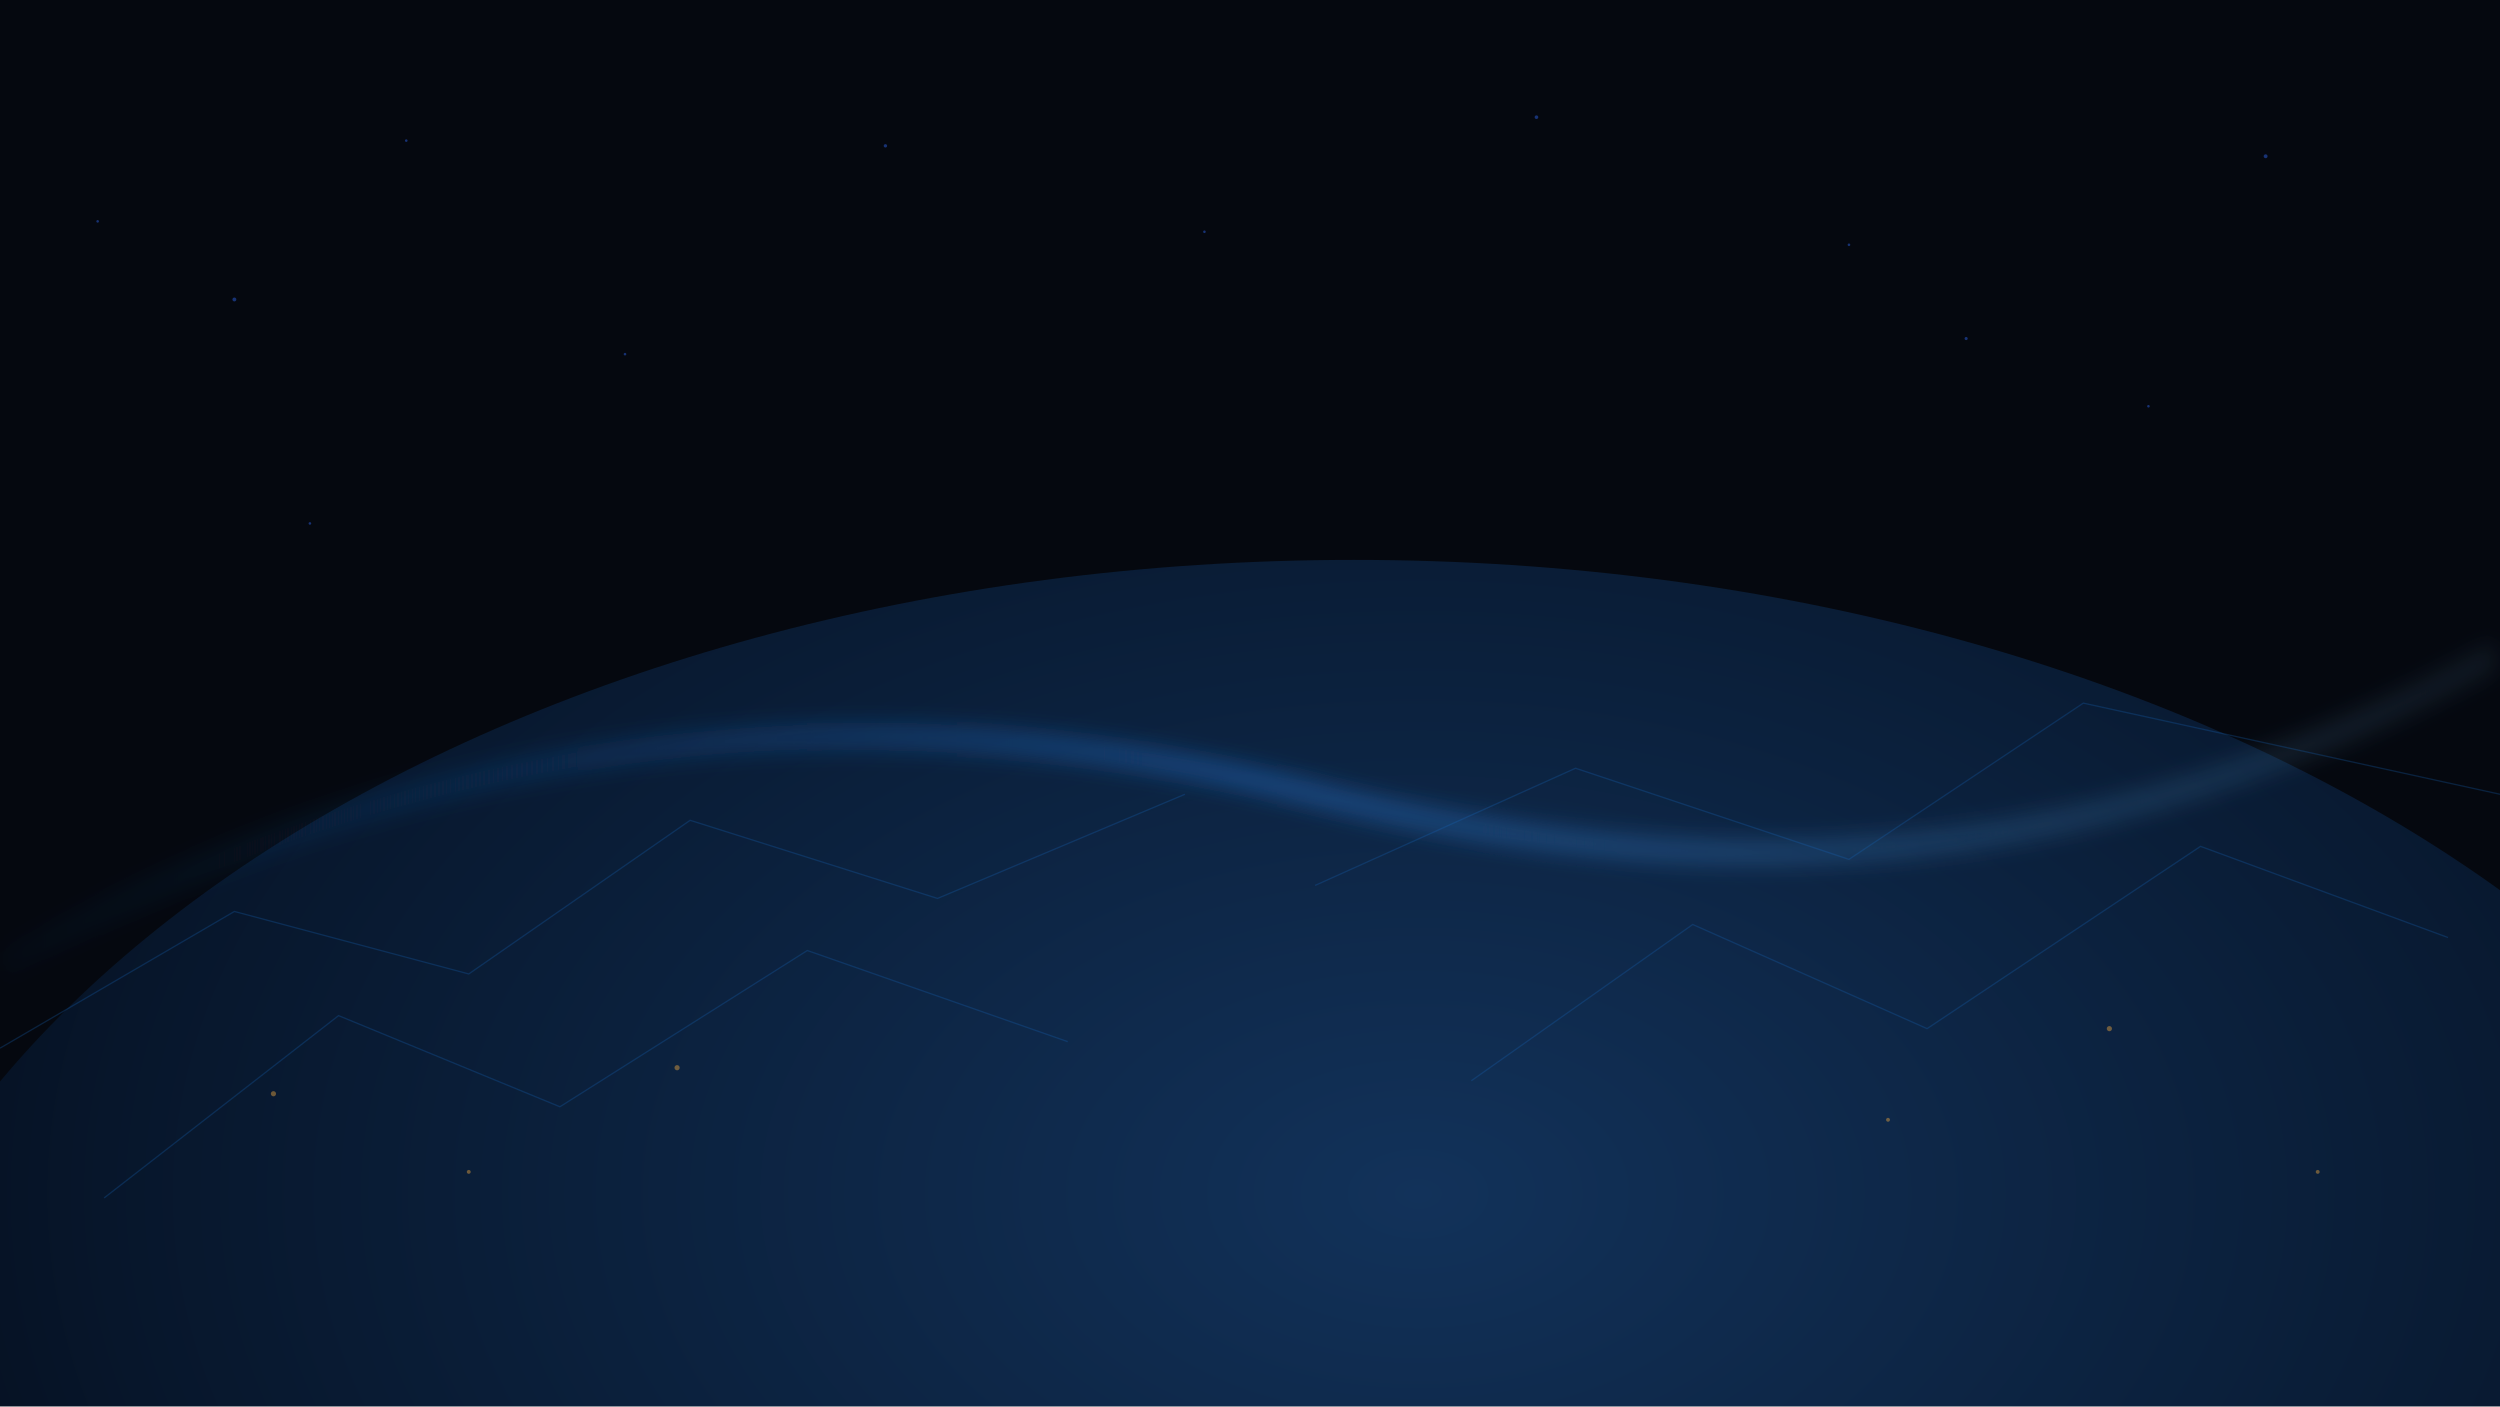
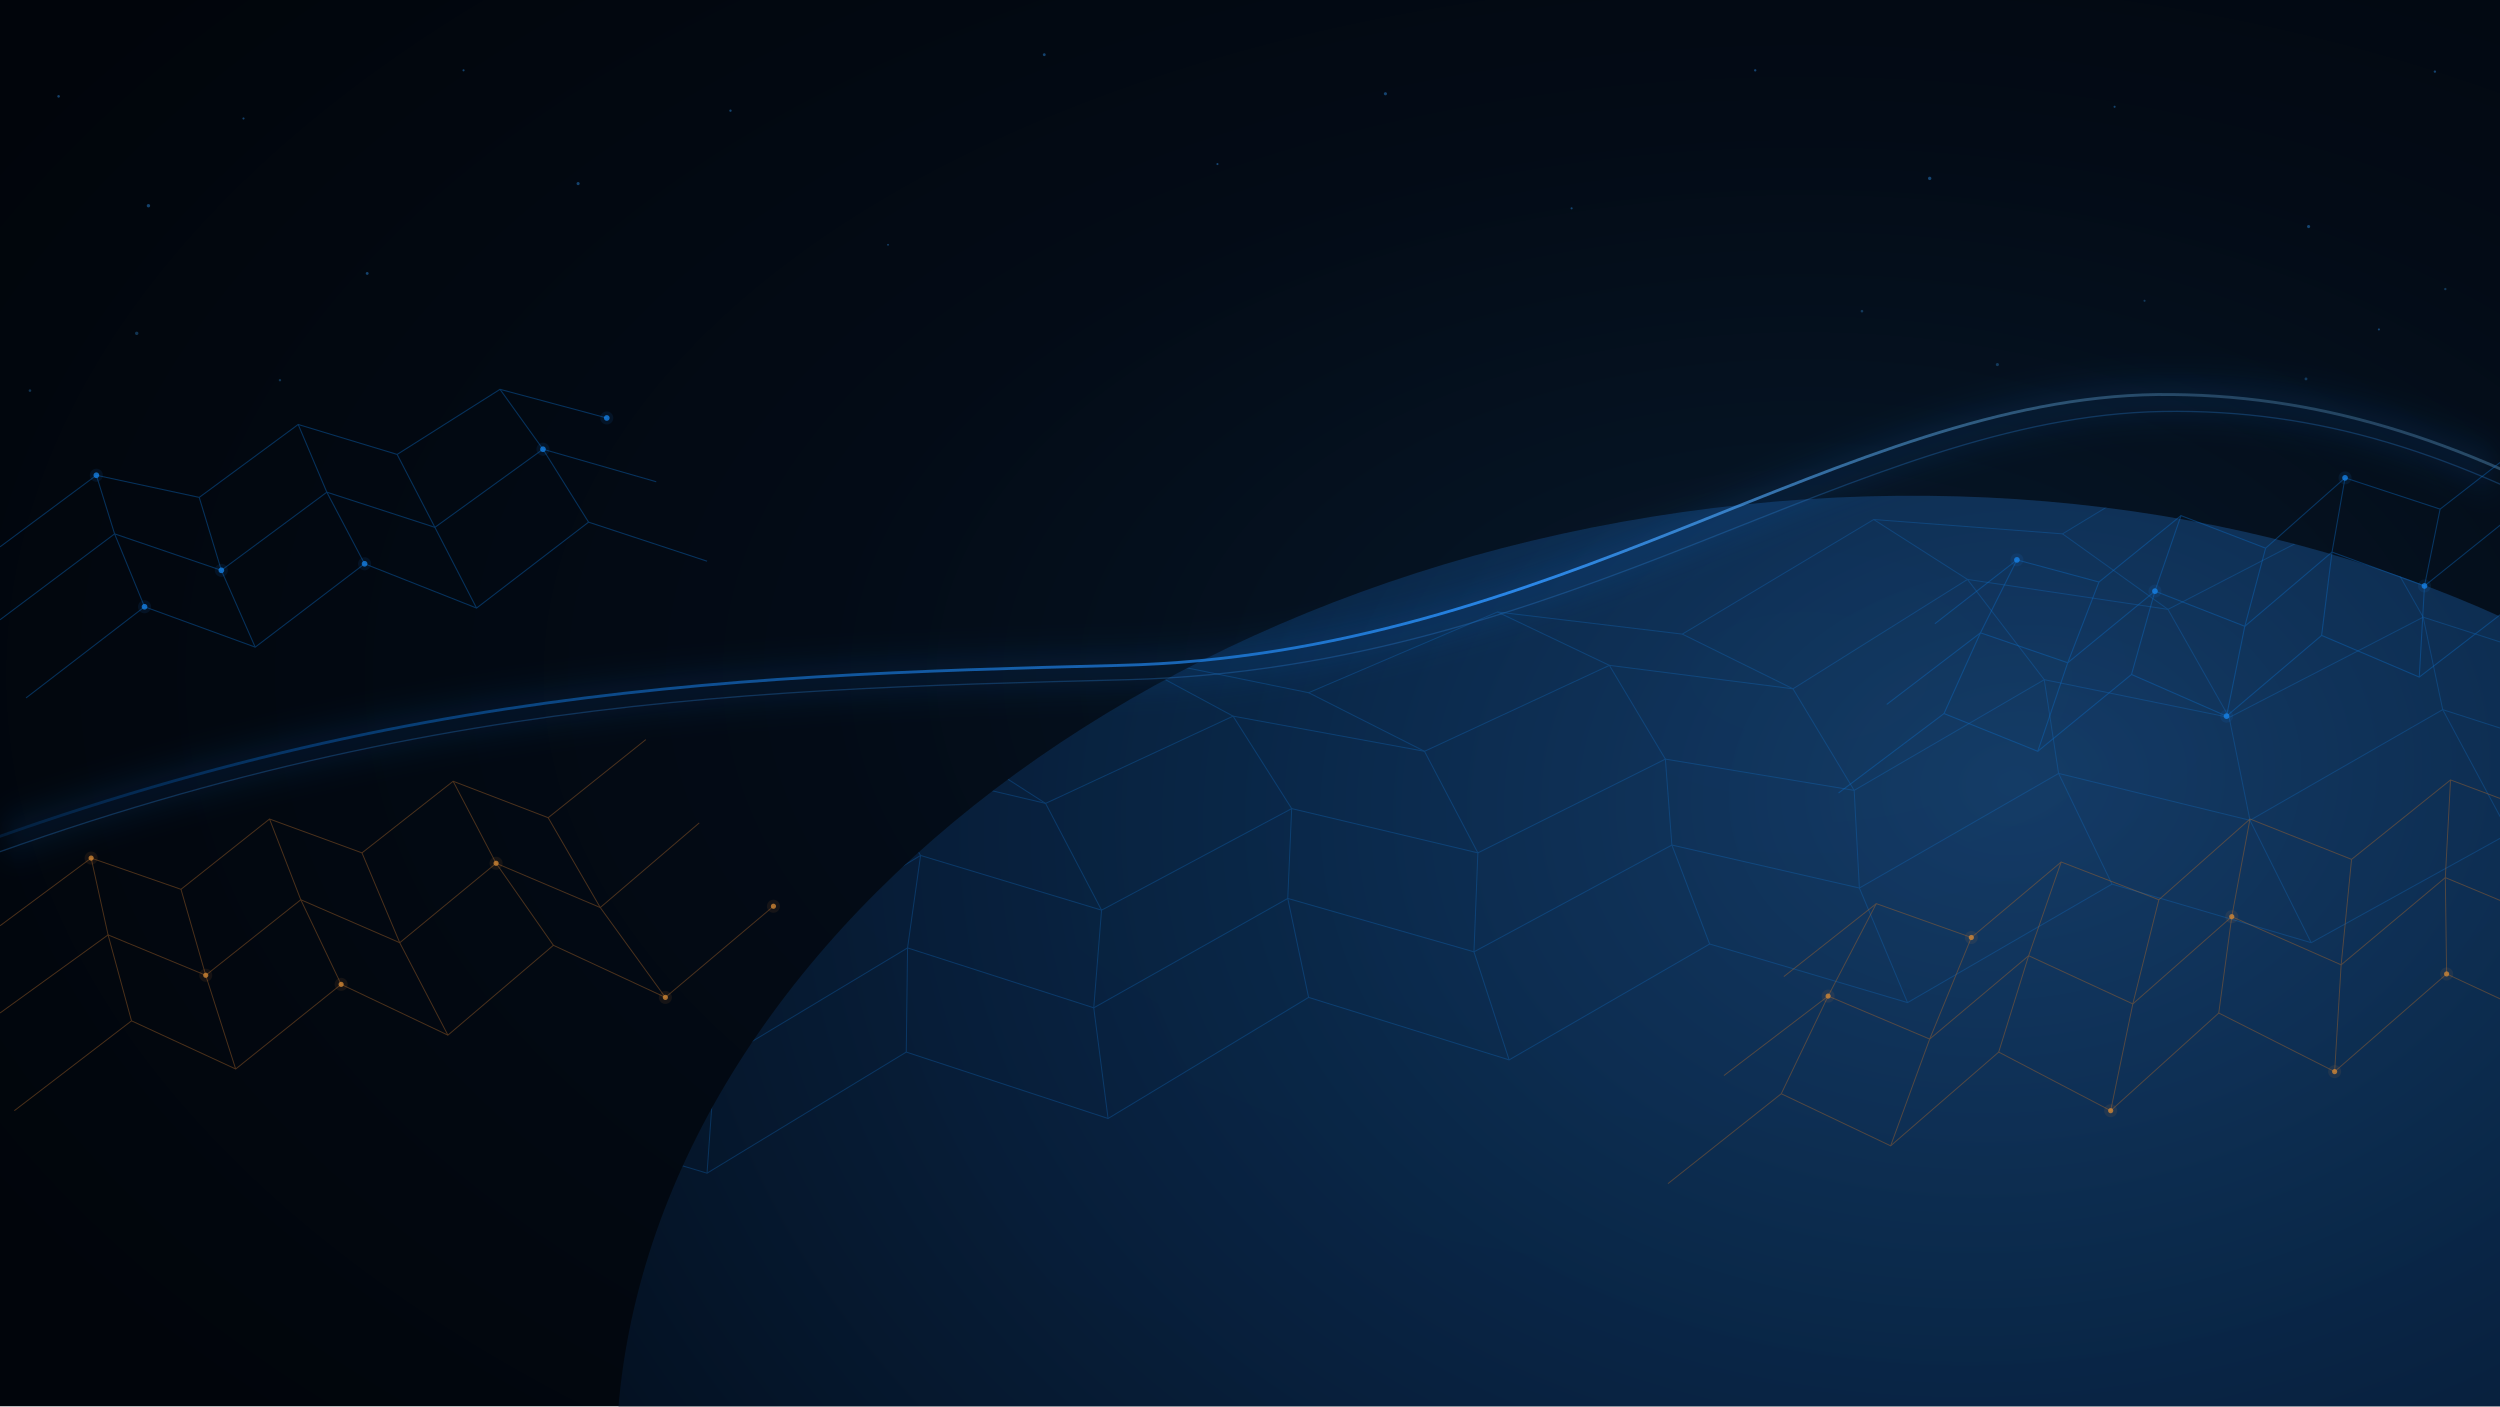
<svg xmlns="http://www.w3.org/2000/svg" viewBox="0 0 1920 1080" preserveAspectRatio="xMidYMid slice">
  <defs>
-     <radialGradient id="earth" cx="52%" cy="32%" r="68%">
-       <stop offset="0" stop-color="#12325a" />
-       <stop offset="0.62" stop-color="#07162b" />
-       <stop offset="0.88" stop-color="#020711" />
-       <stop offset="1" stop-color="#01040a" stop-opacity="0" />
+     <radialGradient id="space" cx="72%" cy="48%" r="82%">
+       <stop offset="0" stop-color="#07182a" />
+       <stop offset="0.48" stop-color="#030b16" />
+       <stop offset="1" stop-color="#01050b" />
    </radialGradient>
-     <linearGradient id="limb" x1="0" y1="0" x2="1" y2="0">
-       <stop offset="0" stop-color="#1877d8" stop-opacity="0" />
-       <stop offset="0.5" stop-color="#2f8fff" stop-opacity="0.75" />
-       <stop offset="1" stop-color="#7fc8e8" stop-opacity="0.15" />
+     <radialGradient id="earth" cx="61%" cy="17%" r="82%">
+       <stop offset="0" stop-color="#163f6c" stop-opacity=".92" />
+       <stop offset=".38" stop-color="#0a284a" stop-opacity=".95" />
+       <stop offset=".78" stop-color="#041224" />
+       <stop offset="1" stop-color="#01050c" />
+     </radialGradient>
+     <linearGradient id="limb" x1="0" y1="1" x2="1" y2="0">
+       <stop offset="0" stop-color="#0878e7" stop-opacity="0" />
+       <stop offset=".22" stop-color="#0878e7" stop-opacity=".34" />
+       <stop offset=".62" stop-color="#2f95ff" stop-opacity=".95" />
+       <stop offset="1" stop-color="#95d9ff" stop-opacity=".12" />
    </linearGradient>
-     <filter id="soft">
-       <feGaussianBlur stdDeviation="10" />
+     <filter id="blur12">
+       <feGaussianBlur stdDeviation="12" />
    </filter>
+     <filter id="blur3">
+       <feGaussianBlur stdDeviation="3" />
+     </filter>
+     <clipPath id="globeClip">
+       <ellipse cx="1400" cy="1075" rx="930" ry="690" transform="rotate(-7 1400 1075)" />
+     </clipPath>
+     <g id="blueNode">
+       <circle r="2.2" fill="#1684ed" />
+       <circle r="5" fill="#1684ed" opacity=".12" />
+     </g>
+     <g id="amberNode">
+       <circle r="2" fill="#d88a35" />
+       <circle r="5" fill="#d88a35" opacity=".12" />
+     </g>
  </defs>
-   <rect width="1920" height="1080" fill="#05080f" />
-   <g fill="#2f6bff" opacity="0.42">
-     <circle cx="75" cy="170" r="1" />
-     <circle cx="180" cy="230" r="1.5" />
-     <circle cx="312" cy="108" r="1" />
-     <circle cx="480" cy="272" r="1" />
-     <circle cx="680" cy="112" r="1.3" />
-     <circle cx="925" cy="178" r="1" />
-     <circle cx="1180" cy="90" r="1.4" />
-     <circle cx="1420" cy="188" r="1" />
-     <circle cx="1740" cy="120" r="1.5" />
-     <circle cx="1650" cy="312" r="1" />
-     <circle cx="1510" cy="260" r="1.2" />
-     <circle cx="238" cy="402" r="1" />
+   <rect width="1920" height="1080" fill="url(#space)" />
+   <g fill="#267dcc" opacity=".5">
+     <circle cx="45" cy="74" r="1" />
+     <circle cx="114" cy="158" r="1.3" />
+     <circle cx="187" cy="91" r=".8" />
+     <circle cx="282" cy="210" r="1.1" />
+     <circle cx="356" cy="54" r=".8" />
+     <circle cx="444" cy="141" r="1.2" />
+     <circle cx="561" cy="85" r=".9" />
+     <circle cx="682" cy="188" r=".7" />
+     <circle cx="802" cy="42" r="1.1" />
+     <circle cx="935" cy="126" r=".8" />
+     <circle cx="1064" cy="72" r="1.2" />
+     <circle cx="1207" cy="160" r=".8" />
+     <circle cx="1348" cy="54" r=".9" />
+     <circle cx="1482" cy="137" r="1.3" />
+     <circle cx="1624" cy="82" r=".8" />
+     <circle cx="1773" cy="174" r="1.2" />
+     <circle cx="1870" cy="55" r=".9" />
+     <circle cx="1827" cy="253" r=".8" />
  </g>
-   <ellipse cx="1040" cy="1190" rx="1180" ry="760" fill="url(#earth)" />
-   <path d="M-80 790C280 560 650 520 1010 610s680 50 1010-170" fill="none" stroke="url(#limb)" stroke-width="8" filter="url(#soft)" />
-   <g fill="none" stroke="#1465bb" stroke-width="1" opacity="0.28">
-     <path d="M0 805 180 700 360 748 530 630 720 690 910 610" />
-     <path d="M1010 680 1210 590 1420 660 1600 540 1920 610" />
-     <path d="M80 920 260 780 430 850 620 730 820 800" />
-     <path d="M1130 830 1300 710 1480 790 1690 650 1880 720" />
+   <ellipse cx="1400" cy="1075" rx="930" ry="690" transform="rotate(-7 1400 1075)" fill="url(#earth)" />
+   <path d="M-150 704 C250 532 550 522 862 514 C1200 506 1422 310 1658 306 C1775 304 1875 336 2010 408" fill="none" stroke="#0879e7" stroke-width="25" opacity=".12" filter="url(#blur12)" />
+   <path d="M-150 701 C251 529 548 519 860 511 C1194 503 1417 306 1657 303 C1779 302 1888 337 2010 405" fill="none" stroke="url(#limb)" stroke-width="2.2" opacity=".9" />
+   <path d="M-150 713 C260 537 554 530 866 522 C1207 513 1426 320 1661 316 C1781 314 1886 348 2010 417" fill="none" stroke="#2c8de8" stroke-width="1" opacity=".28" />
+   <g clip-path="url(#globeClip)" fill="none" stroke="#1172cb" stroke-width=".75" opacity=".32">
+     <path d="M-70 701 58 624 173 645 303 565 436 592 572 527 711 558 858 502 1005 532 1150 470 1292 487 1439 399 1584 410 1711 333 1905 378" />
+     <path d="M-24 767 111 681 252 715 379 630 521 665 663 584 803 617 947 550 1094 577 1236 511 1377 529 1511 445 1665 468 1814 391 1970 438" />
+     <path d="M8 838 141 756 284 789 423 706 563 743 707 657 846 699 992 621 1135 655 1279 583 1424 607 1570 522 1712 551 1861 474 2007 521" />
+     <path d="M-31 915 113 826 260 861 405 776 549 817 697 728 840 774 989 690 1132 731 1284 649 1428 682 1581 594 1728 630 1876 545 2019 591" />
+     <path d="M-72 1000 84 904 237 945 389 855 543 901 696 808 851 859 1005 766 1159 814 1313 725 1465 770 1622 679 1775 724 1927 640 2052 681" />
+     <path d="M58 624 111 681 141 756 113 826 84 904M173 645 252 715 284 789 260 861 237 945M303 565 379 630 423 706 405 776 389 855M436 592 521 665 563 743 549 817 543 901M572 527 663 584 707 657 697 728 696 808M711 558 803 617 846 699 840 774 851 859M858 502 947 550 992 621 989 690 1005 766M1005 532 1094 577 1135 655 1132 731 1159 814M1150 470 1236 511 1279 583 1284 649 1313 725M1292 487 1377 529 1424 607 1428 682 1465 770M1439 399 1511 445 1570 522 1581 594 1622 679M1584 410 1665 468 1712 551 1728 630 1775 724M1711 333 1814 391 1861 474 1876 545 1927 640" />
  </g>
-   <g fill="#e8a33d" opacity="0.45">
-     <circle cx="210" cy="840" r="2" />
-     <circle cx="360" cy="900" r="1.5" />
-     <circle cx="520" cy="820" r="2" />
-     <circle cx="1450" cy="860" r="1.5" />
-     <circle cx="1620" cy="790" r="2" />
-     <circle cx="1780" cy="900" r="1.5" />
+   <g fill="none" stroke="#0b6cc6" stroke-width=".8" opacity=".42">
+     <path d="M0 420 74 365 153 382 229 326 305 349 384 299 466 321" />
+     <path d="M0 476 88 410 170 438 251 378 334 405 417 345 504 370" />
+     <path d="M20 536 111 466 196 497 280 433 366 467 452 401 543 431" />
+     <path d="M74 365 88 410 111 466M153 382 170 438 196 497M229 326 251 378 280 433M305 349 334 405 366 467M384 299 417 345 452 401" />
+     <path d="M1486 479 1549 430 1612 447 1675 396 1740 421 1801 367 1874 391 1937 342" />
+     <path d="M1449 541 1521 486 1588 509 1655 454 1724 481 1791 424 1862 450 1928 397" />
+     <path d="M1412 609 1493 548 1565 577 1637 518 1710 550 1783 488 1858 520 1932 463" />
+     <path d="M1549 430 1521 486 1493 548M1612 447 1588 509 1565 577M1675 396 1655 454 1637 518M1740 421 1724 481 1710 550M1801 367 1791 424 1783 488M1874 391 1862 450 1858 520" />
+   </g>
+   <g fill="none" stroke="#ad6729" stroke-width=".72" opacity=".44">
+     <path d="M0 711 70 659 139 683 207 629 278 655 348 600 421 628 496 568" />
+     <path d="M0 778 83 718 158 749 231 691 307 724 381 663 461 697 537 632" />
+     <path d="M11 853 101 784 181 821 262 756 344 795 425 726 511 766 594 696" />
+     <path d="M70 659 83 718 101 784M139 683 158 749 181 821M207 629 231 691 262 756M278 655 307 724 344 795M348 600 381 663 425 726M421 628 461 697 511 766" />
+     <path d="M1370 750 1441 694 1514 720 1583 662 1658 691 1728 629 1806 660 1882 599 1957 627" />
+     <path d="M1324 826 1404 765 1482 798 1558 734 1638 771 1714 704 1798 741 1878 674 1962 709" />
+     <path d="M1281 909 1368 840 1452 880 1535 808 1621 853 1704 778 1793 823 1879 748 1967 789" />
+     <path d="M1441 694 1404 765 1368 840M1514 720 1482 798 1452 880M1583 662 1558 734 1535 808M1658 691 1638 771 1621 853M1728 629 1714 704 1704 778M1806 660 1798 741 1793 823M1882 599 1878 674 1879 748" />
+   </g>
+   <g opacity=".78">
+     <use href="#blueNode" x="74" y="365" />
+     <use href="#blueNode" x="170" y="438" />
+     <use href="#blueNode" x="280" y="433" />
+     <use href="#blueNode" x="417" y="345" />
+     <use href="#blueNode" x="111" y="466" />
+     <use href="#blueNode" x="466" y="321" />
+     <use href="#blueNode" x="1549" y="430" />
+     <use href="#blueNode" x="1655" y="454" />
+     <use href="#blueNode" x="1710" y="550" />
+     <use href="#blueNode" x="1801" y="367" />
+     <use href="#blueNode" x="1862" y="450" />
+     <use href="#blueNode" x="1932" y="463" />
+     <use href="#amberNode" x="70" y="659" />
+     <use href="#amberNode" x="158" y="749" />
+     <use href="#amberNode" x="262" y="756" />
+     <use href="#amberNode" x="381" y="663" />
+     <use href="#amberNode" x="511" y="766" />
+     <use href="#amberNode" x="594" y="696" />
+     <use href="#amberNode" x="1404" y="765" />
+     <use href="#amberNode" x="1514" y="720" />
+     <use href="#amberNode" x="1621" y="853" />
+     <use href="#amberNode" x="1714" y="704" />
+     <use href="#amberNode" x="1793" y="823" />
+     <use href="#amberNode" x="1879" y="748" />
+   </g>
+   <g fill="#2d86ce" opacity=".36">
+     <circle cx="23" cy="300" r="1" />
+     <circle cx="105" cy="256" r="1.3" />
+     <circle cx="215" cy="292" r=".9" />
+     <circle cx="1430" cy="239" r="1" />
+     <circle cx="1534" cy="280" r="1.2" />
+     <circle cx="1647" cy="231" r=".8" />
+     <circle cx="1771" cy="291" r="1.1" />
+     <circle cx="1878" cy="222" r=".9" />
  </g>
</svg>
